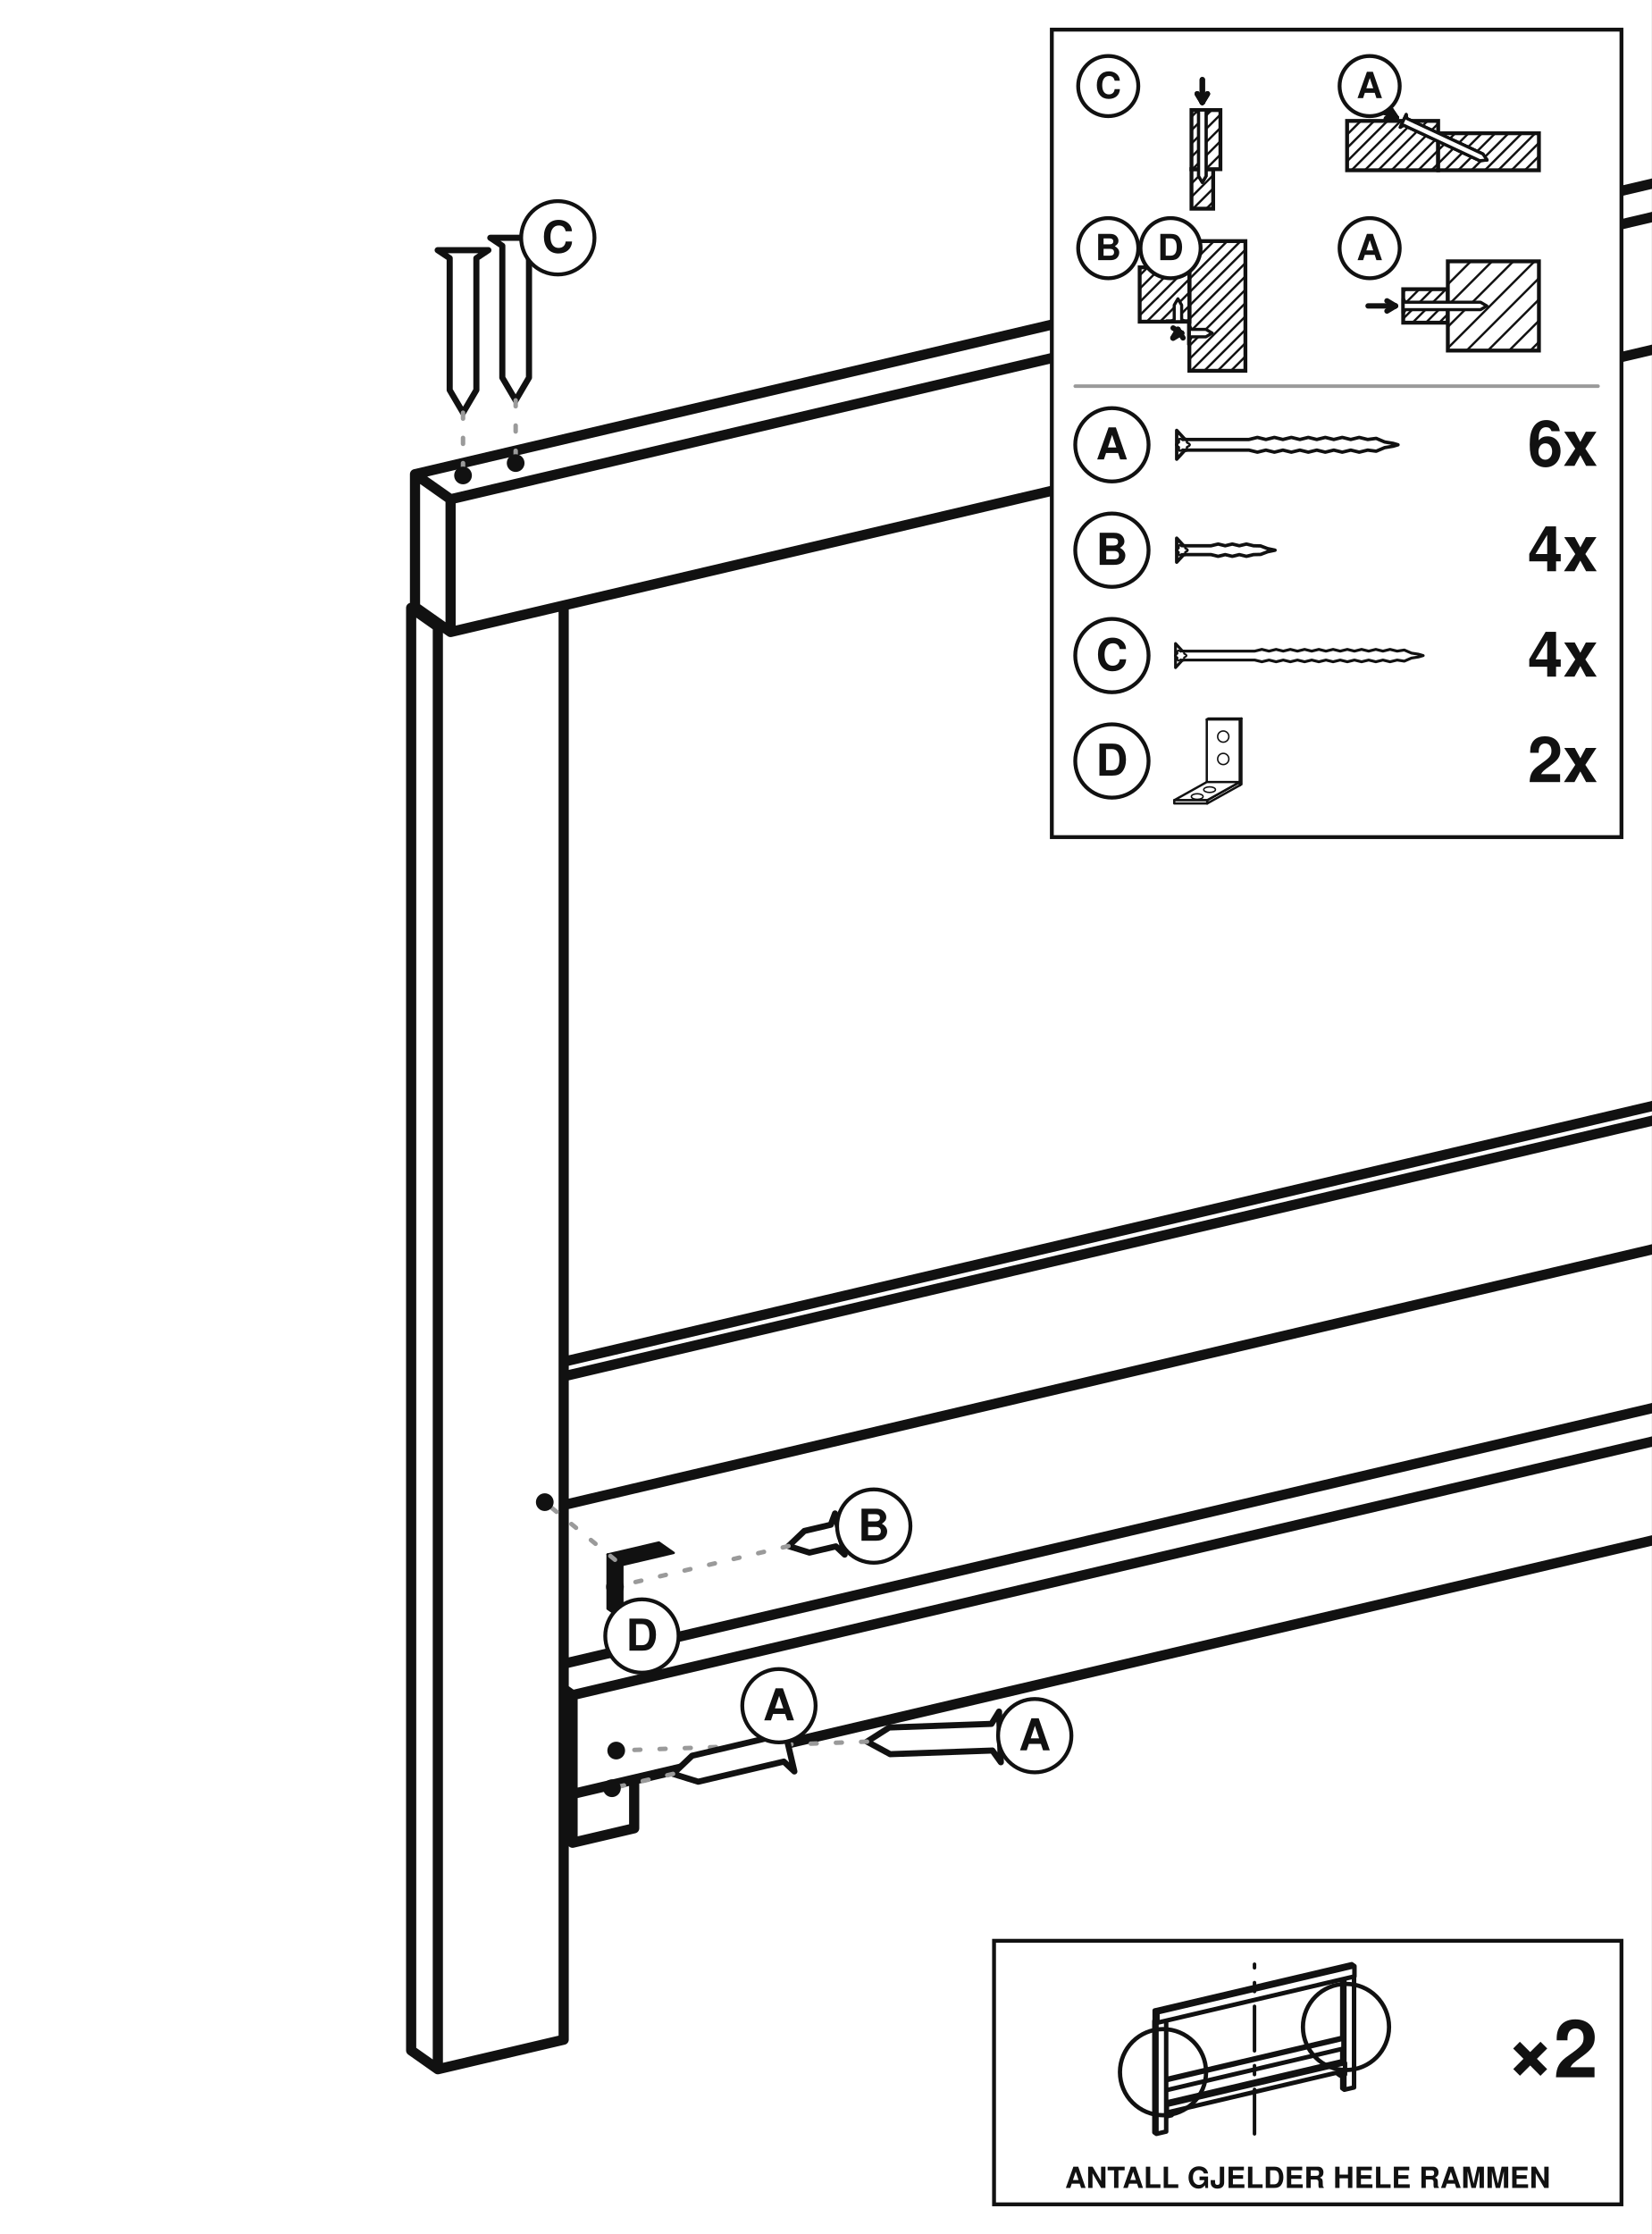
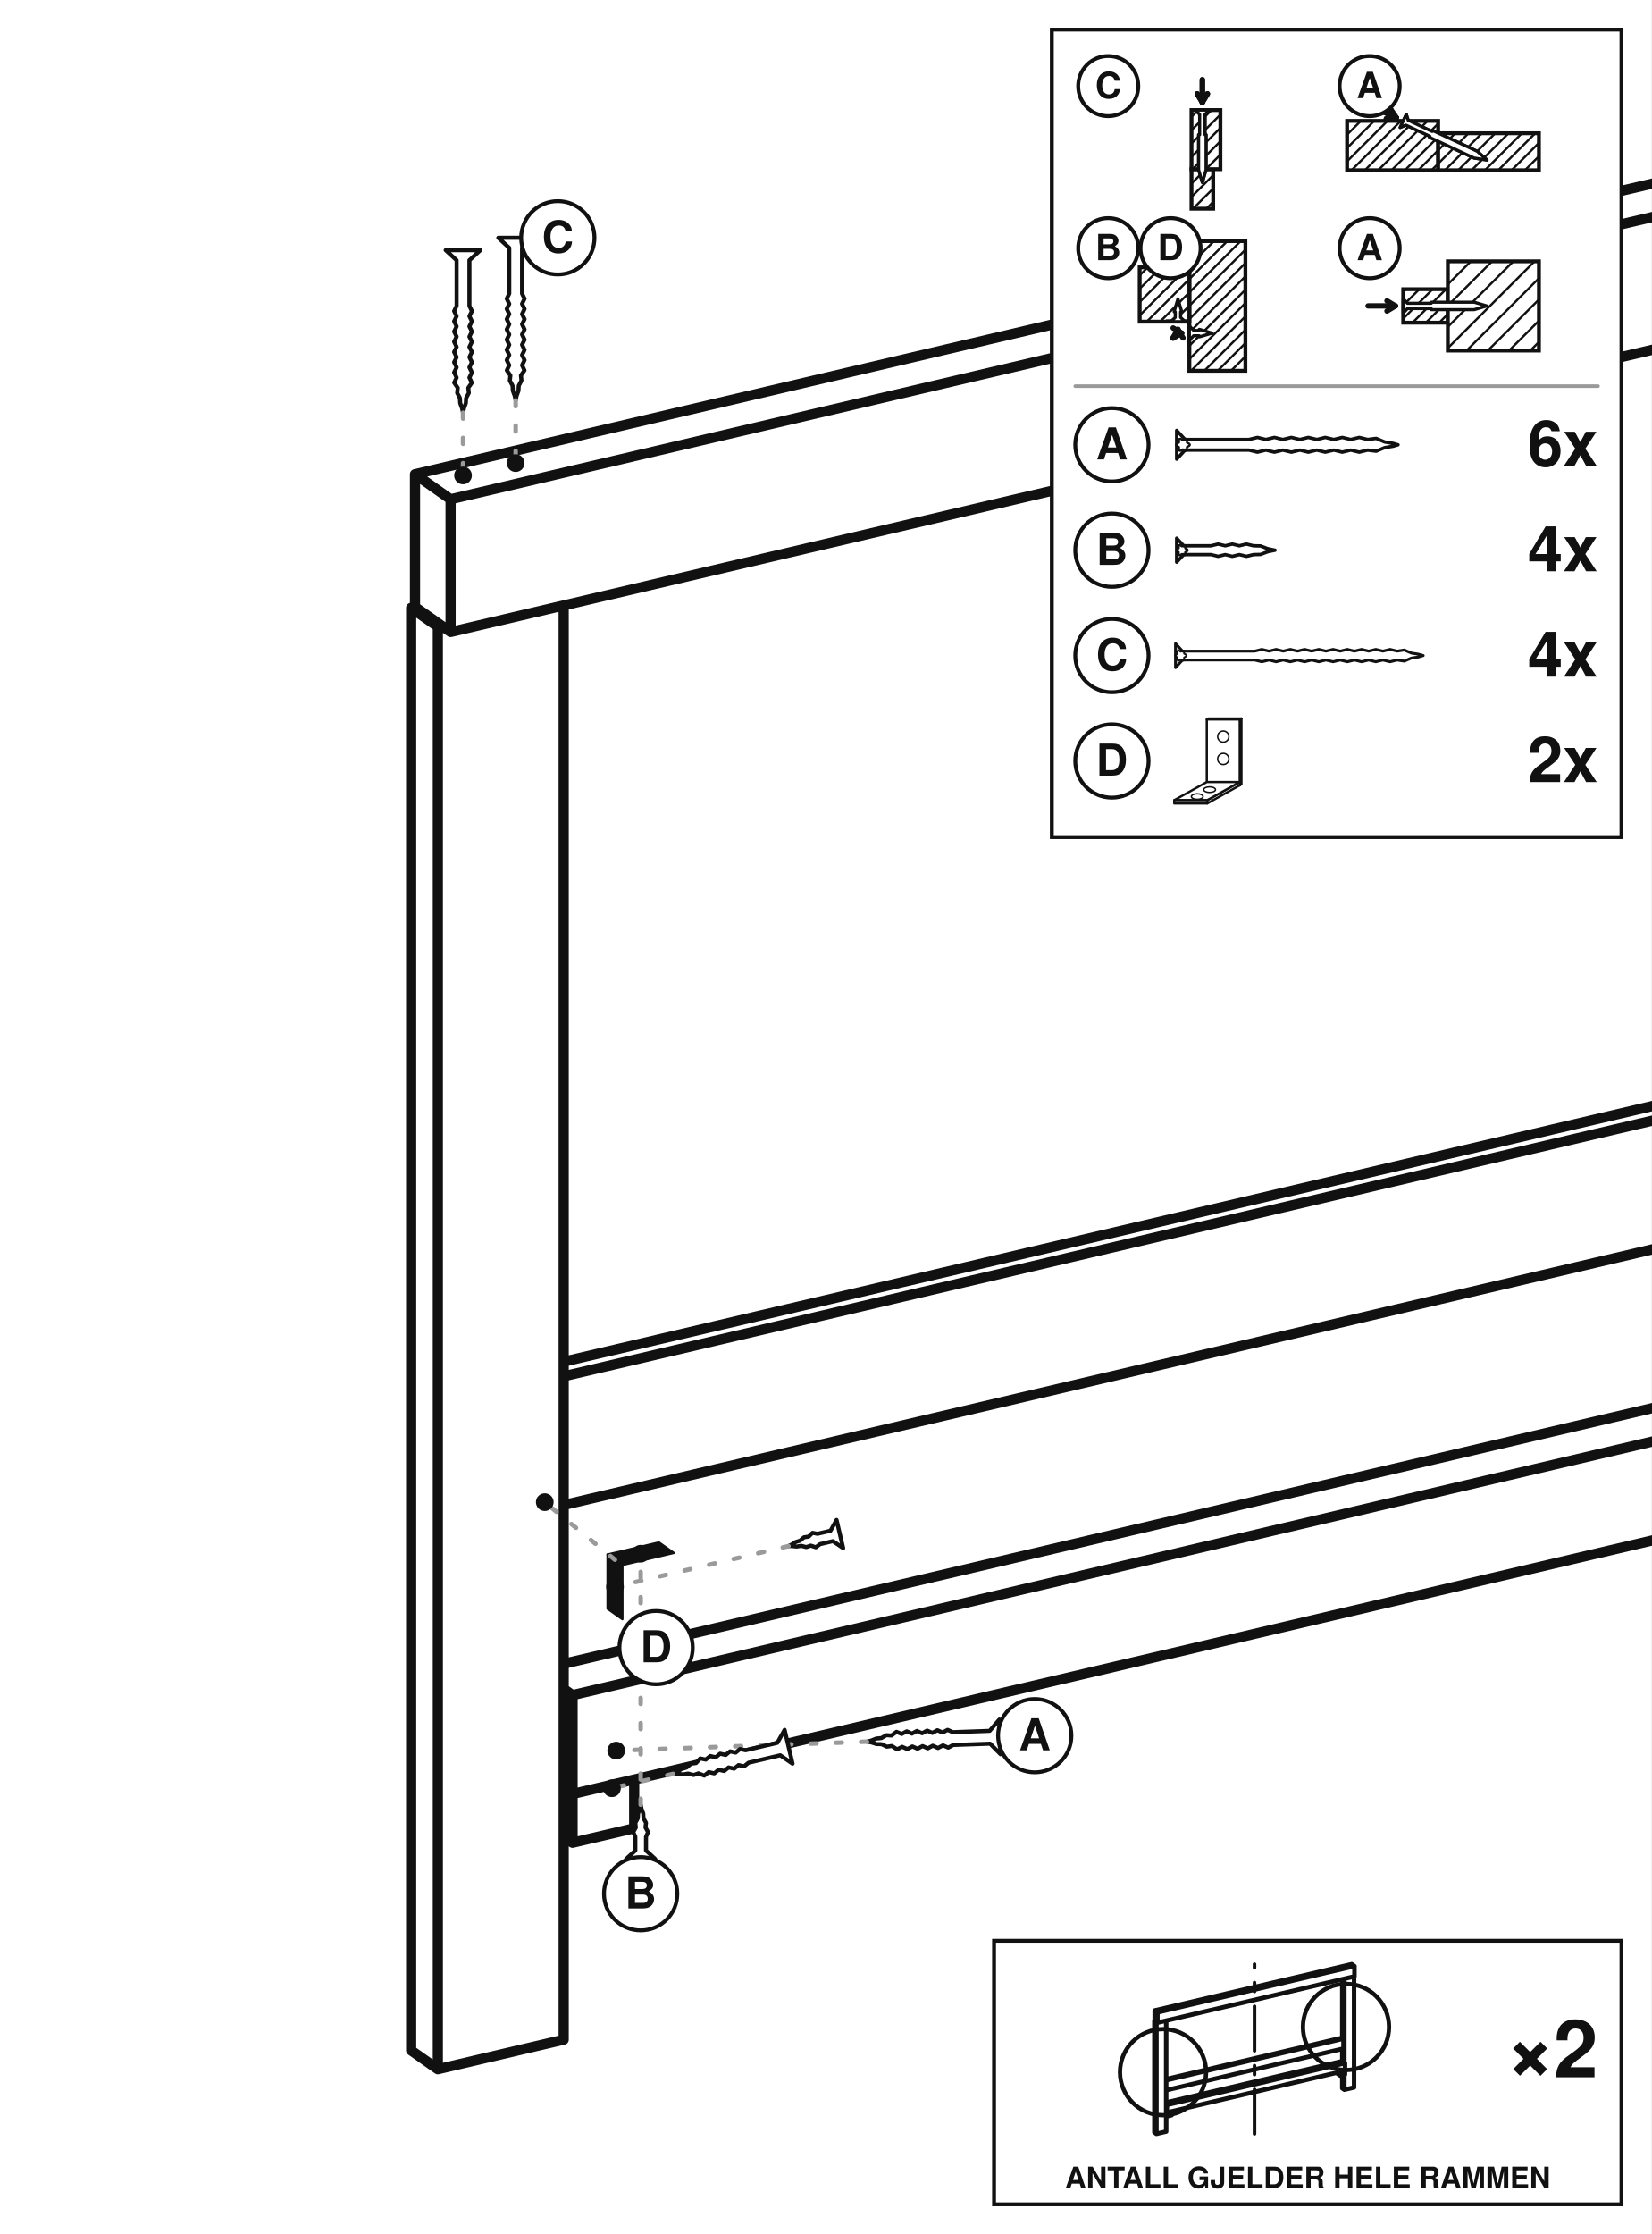
<svg xmlns="http://www.w3.org/2000/svg" viewBox="-1348.04 -551.25 1113.74 1506.68">
  <rect x="-1348.04" y="-551.25" width="1113.74" height="1506.68" fill="#ffffff" />
  <path d="M567.82,210.25 L591.82,227.15 M591.82,293.84 L591.82,227.15 M-967.82,587.77 L-961.82,592 M-961.82,658.69 L-961.82,592 M-967.82,654.46 L-961.82,658.69 M567.82,210.25 L-967.82,570.86 M591.82,293.84 L-961.82,658.69 M591.82,227.15 L-961.82,592 M591.82,326.73 L591.82,293.84 M526.26,319.58 L526.26,309.24 M550.26,336.49 L550.26,303.6 M526.26,319.58 L550.26,336.49 M591.82,326.73 L550.26,336.49 M591.82,293.84 L550.26,303.6 M-920.26,681.81 L-920.26,648.92 M-967.82,654.46 L-961.82,658.69 M-961.82,691.57 L-961.82,658.69 M-967.82,687.35 L-961.82,691.57 M-920.26,681.81 L-961.82,691.57 M-920.26,648.92 L-961.82,658.69 M670.7,439.6 L670.7,-527.69 M567.82,446.85 L567.82,332.37 M567.82,210.25 L567.82,103.17 M567.82,6.53 L567.82,-503.53 M585.82,459.53 L585.82,328.14 M585.82,222.93 L585.82,-507.76 M567.82,446.85 L585.82,459.53 M670.7,439.6 L585.82,459.53 M-967.82,824.38 L-967.82,-142.91 M-1070.7,831.63 L-1070.7,-141.3 M-1070.7,-141.3 L-1052.7,-128.62 M-1052.7,844.31 L-1052.7,-128.62 M-1070.7,831.63 L-1052.7,844.31 M-1068.1,-141.91 L-1070.7,-141.3 M-967.82,824.38 L-1052.7,844.31 M-1050.1,-129.23 L-1052.7,-128.62 M567.82,6.53 L578.32,13.92 M578.32,100.71 L578.32,13.92 M567.82,6.53 L-967.82,367.14 M578.32,100.71 L-967.82,463.79 M578.32,13.92 L-967.82,377 M650.1,-634.92 L674.1,-618.01 M674.1,-528.48 L674.1,-618.01 M-1068.1,-141.91 L-1068.1,-231.44 M-1068.1,-231.44 L-1044.1,-214.53 M-1044.1,-125 L-1044.1,-214.53 M-1068.1,-141.91 L-1044.1,-125 M650.1,-634.92 L-1068.1,-231.44 M674.1,-528.48 L-1044.1,-125 M674.1,-618.01 L-1044.1,-214.53" fill="none" stroke="#111111" stroke-width="3.09" stroke-linecap="round" stroke-linejoin="round" stroke-dasharray="26 20" />
  <path d="M567.82,210.25 L591.82,227.15 M591.82,293.84 L591.82,227.15 M-967.82,587.77 L-961.82,592 M-961.82,658.69 L-961.82,592 M-967.82,654.46 L-961.82,658.69 M567.82,210.25 L-967.82,570.86 M591.82,293.84 L-961.82,658.69 M591.82,227.15 L-961.82,592 M591.82,326.73 L591.82,293.84 M526.26,319.58 L526.26,309.24 M550.26,336.49 L550.26,303.6 M526.26,319.58 L550.26,336.49 M591.82,326.73 L550.26,336.49 M591.82,293.84 L550.26,303.6 M-920.26,681.81 L-920.26,648.92 M-967.82,654.46 L-961.82,658.69 M-961.82,691.57 L-961.82,658.69 M-967.82,687.35 L-961.82,691.57 M-920.26,681.81 L-961.82,691.57 M-920.26,648.92 L-961.82,658.69 M670.7,439.6 L670.7,-527.69 M567.82,446.85 L567.82,332.37 M567.82,210.25 L567.82,103.17 M567.82,6.53 L567.82,-503.53 M585.82,459.53 L585.82,328.14 M585.82,222.93 L585.82,-507.76 M567.82,446.85 L585.82,459.53 M670.7,439.6 L585.82,459.53 M-967.82,824.38 L-967.82,-142.91 M-1070.7,831.63 L-1070.7,-141.3 M-1070.7,-141.3 L-1052.7,-128.62 M-1052.7,844.31 L-1052.7,-128.62 M-1070.7,831.63 L-1052.7,844.31 M-1068.1,-141.91 L-1070.7,-141.3 M-967.82,824.38 L-1052.7,844.31 M-1050.1,-129.23 L-1052.7,-128.62 M567.82,6.53 L578.32,13.92 M578.32,100.71 L578.32,13.92 M567.82,6.53 L-967.82,367.14 M578.32,100.71 L-967.82,463.79 M578.32,13.92 L-967.82,377 M650.1,-634.92 L674.1,-618.01 M674.1,-528.48 L674.1,-618.01 M-1068.1,-141.91 L-1068.1,-231.44 M-1068.1,-231.44 L-1044.1,-214.53 M-1044.1,-125 L-1044.1,-214.53 M-1068.1,-141.91 L-1044.1,-125 M650.1,-634.92 L-1068.1,-231.44 M674.1,-528.48 L-1044.1,-125 M674.1,-618.01 L-1044.1,-214.53" fill="none" stroke="#111111" stroke-width="6.87" stroke-linecap="round" stroke-linejoin="round" />
  <rect x="-638.54" y="-531.25" width="384.24" height="544.58" rx="0" fill="#ffffff" stroke="#111111" stroke-width="2.61" />
  <rect x="-544.34" y="-437.15" width="14.64" height="26.65" rx="0" fill="#ffffff" stroke="#111111" stroke-width="2.61" />
  <path d="M-544.34,-436.46 L-543.65,-437.15 M-544.34,-427.47 L-534.65,-437.15 M-544.34,-418.47 L-529.7,-433.11 M-543.3,-410.51 L-529.7,-424.11 M-534.3,-410.51 L-529.7,-415.11" fill="none" stroke="#111111" stroke-width="1.51" />
  <rect x="-544.34" y="-477.01" width="19.52" height="39.86" rx="0" fill="#ffffff" stroke="#111111" stroke-width="2.61" />
  <path d="M-544.34,-472.46 L-539.79,-477.01 M-544.34,-463.46 L-530.79,-477.01 M-544.34,-454.46 L-524.82,-473.98 M-544.34,-445.46 L-524.82,-464.98 M-543.65,-437.15 L-524.82,-455.98 M-534.65,-437.15 L-524.82,-446.99 M-525.65,-437.15 L-524.82,-437.99" fill="none" stroke="#111111" stroke-width="1.51" />
-   <path d="M-532.26,-477.01 L-534.51,-475.51 L-534.51,-432.47 L-537.02,-428.21 L-539.53,-432.47 L-539.53,-475.51 L-541.78,-477.01 Z" fill="#ffffff" stroke="#111111" stroke-width="2.09" stroke-linejoin="round" />
+   <path d="M-541.91,-477.01 L-538.83,-474.17 L-538.83,-460.38 L-539.53,-460.38 L-539.53,-436.73 L-537.02,-428.21 L-534.51,-436.73 L-534.51,-460.38 L-535.22,-460.38 L-535.22,-474.17 L-532.13,-477.01 Z" fill="#ffffff" stroke="#111111" stroke-width="2.09" stroke-linejoin="round" />
  <path d="M-537.02,-497.51 L-537.02,-482.25" fill="none" stroke="#111111" stroke-width="3.61" stroke-linecap="round" />
  <path d="M-537.02,-482.25 L-533.58,-487.97" fill="none" stroke="#111111" stroke-width="3.61" stroke-linecap="round" />
  <path d="M-537.02,-482.25 L-540.46,-487.97" fill="none" stroke="#111111" stroke-width="3.61" stroke-linecap="round" />
-   <path d="M-532.26,-477.01 L-534.51,-475.51 L-534.51,-432.47 L-537.02,-428.21 L-539.53,-432.47 L-539.53,-475.51 L-541.78,-477.01 Z" fill="#ffffff" stroke="#111111" stroke-width="2.09" stroke-linejoin="round" />
+   <path d="M-541.91,-477.01 L-538.83,-474.17 L-538.83,-460.38 L-539.53,-460.38 L-539.53,-436.73 L-537.02,-428.21 L-534.51,-436.73 L-534.51,-460.38 L-535.22,-460.38 L-535.22,-474.17 L-532.13,-477.01 Z" fill="#ffffff" stroke="#111111" stroke-width="2.09" stroke-linejoin="round" />
  <path d="M-537.02,-497.51 L-537.02,-482.25" fill="none" stroke="#111111" stroke-width="3.61" stroke-linecap="round" />
  <path d="M-537.02,-482.25 L-533.58,-487.97" fill="none" stroke="#111111" stroke-width="3.61" stroke-linecap="round" />
  <path d="M-537.02,-482.25 L-540.46,-487.97" fill="none" stroke="#111111" stroke-width="3.61" stroke-linecap="round" />
  <circle cx="-600.49" cy="-493.2" r="20.28" fill="#ffffff" stroke="#111111" stroke-width="2.61" />
  <text x="-600.49" y="-485.09" font-family="Helvetica, Arial, sans-serif" font-size="24.33" font-weight="bold" text-anchor="middle" fill="#111111">C</text>
  <rect x="-439.37" y="-469.71" width="61.43" height="33.28" rx="0" fill="#ffffff" stroke="#111111" stroke-width="2.61" />
  <path d="M-439.37,-469.45 L-439.11,-469.71 M-439.37,-460.45 L-430.12,-469.71 M-439.37,-451.46 L-421.12,-469.71 M-439.37,-442.46 L-412.12,-469.71 M-436.4,-436.42 L-403.12,-469.71 M-427.41,-436.42 L-394.12,-469.71 M-418.41,-436.42 L-385.12,-469.71 M-409.41,-436.42 L-377.93,-467.9 M-400.41,-436.42 L-377.93,-458.9 M-391.41,-436.42 L-377.93,-449.9 M-382.42,-436.42 L-377.93,-440.9" fill="none" stroke="#111111" stroke-width="1.51" />
  <rect x="-377.93" y="-461.38" width="67.95" height="24.96" rx="0" fill="#ffffff" stroke="#111111" stroke-width="2.61" />
  <path d="M-377.93,-458.9 L-375.45,-461.38 M-377.93,-449.9 L-366.45,-461.38 M-377.93,-440.9 L-357.45,-461.38 M-373.42,-436.42 L-348.45,-461.38 M-364.42,-436.42 L-339.46,-461.38 M-355.42,-436.42 L-330.46,-461.38 M-346.42,-436.42 L-321.46,-461.38 M-337.42,-436.42 L-312.46,-461.38 M-328.43,-436.42 L-309.98,-454.87 M-319.43,-436.42 L-309.98,-445.87 M-310.43,-436.42 L-309.98,-436.87" fill="none" stroke="#111111" stroke-width="1.51" />
-   <path d="M-399.5,-474.02 L-399.09,-471.34 L-347.75,-447.4 L-344.95,-443.33 L-349.87,-442.86 L-401.21,-466.8 L-403.52,-465.39 Z" fill="#ffffff" stroke="#111111" stroke-width="2.09" stroke-linejoin="round" />
+   <path d="M-403.58,-465.27 L-399.7,-466.87 L-383.5,-459.32 L-383.8,-458.68 L-353.73,-444.66 L-344.95,-443.33 L-351.62,-449.21 L-381.68,-463.23 L-381.98,-462.59 L-398.17,-470.14 L-399.44,-474.14 Z" fill="#ffffff" stroke="#111111" stroke-width="2.09" stroke-linejoin="round" />
  <path d="M-425.26,-480.78 L-406.26,-471.92" fill="none" stroke="#111111" stroke-width="3.61" stroke-linecap="round" />
  <path d="M-406.26,-471.92 L-409.98,-477.45" fill="none" stroke="#111111" stroke-width="3.61" stroke-linecap="round" />
  <path d="M-406.26,-471.92 L-412.89,-471.22" fill="none" stroke="#111111" stroke-width="3.61" stroke-linecap="round" />
-   <path d="M-399.5,-474.02 L-399.09,-471.34 L-347.75,-447.4 L-344.95,-443.33 L-349.87,-442.86 L-401.21,-466.8 L-403.52,-465.39 Z" fill="#ffffff" stroke="#111111" stroke-width="2.09" stroke-linejoin="round" />
+   <path d="M-403.58,-465.27 L-399.7,-466.87 L-383.5,-459.32 L-383.8,-458.68 L-353.73,-444.66 L-344.95,-443.33 L-351.62,-449.21 L-381.68,-463.23 L-381.98,-462.59 L-398.17,-470.14 L-399.44,-474.14 Z" fill="#ffffff" stroke="#111111" stroke-width="2.09" stroke-linejoin="round" />
  <path d="M-425.26,-480.78 L-406.26,-471.92" fill="none" stroke="#111111" stroke-width="3.61" stroke-linecap="round" />
  <path d="M-406.26,-471.92 L-409.98,-477.45" fill="none" stroke="#111111" stroke-width="3.61" stroke-linecap="round" />
  <path d="M-406.26,-471.92 L-412.89,-471.22" fill="none" stroke="#111111" stroke-width="3.61" stroke-linecap="round" />
  <circle cx="-424.16" cy="-493.2" r="20.28" fill="#ffffff" stroke="#111111" stroke-width="2.61" />
  <text x="-424.16" y="-485.09" font-family="Helvetica, Arial, sans-serif" font-size="24.33" font-weight="bold" text-anchor="middle" fill="#111111">A</text>
  <rect x="-545.76" y="-388.64" width="37.79" height="87.46" rx="0" fill="#ffffff" stroke="#111111" stroke-width="2.61" />
  <path d="M-545.76,-381.05 L-538.17,-388.64 M-545.76,-372.05 L-529.17,-388.64 M-545.76,-363.06 L-520.18,-388.64 M-545.76,-354.06 L-511.18,-388.64 M-545.76,-345.06 L-507.97,-382.85 M-545.76,-336.06 L-507.97,-373.85 M-545.76,-327.06 L-507.97,-364.85 M-545.76,-318.06 L-507.97,-355.85 M-545.76,-309.07 L-507.97,-346.86 M-544.64,-301.19 L-507.97,-337.86 M-535.65,-301.19 L-507.97,-328.86 M-526.65,-301.19 L-507.97,-319.86 M-517.65,-301.19 L-507.97,-310.86 M-508.65,-301.19 L-507.97,-301.87" fill="none" stroke="#111111" stroke-width="1.51" />
  <rect x="-579.28" y="-370.94" width="33.52" height="36.63" rx="0" fill="#ffffff" stroke="#111111" stroke-width="2.61" />
  <path d="M-579.28,-365.53 L-573.87,-370.94 M-579.28,-356.53 L-564.87,-370.94 M-579.28,-347.54 L-555.87,-370.94 M-579.28,-338.54 L-546.87,-370.94 M-574.51,-334.31 L-545.76,-363.06 M-565.51,-334.31 L-545.76,-354.06 M-556.51,-334.31 L-545.76,-345.06 M-547.51,-334.31 L-545.76,-336.06" fill="none" stroke="#111111" stroke-width="1.51" />
  <path d="M-545.76,-334.31 L-545.76,-318.89 L-546.53,-318.89 L-546.53,-334.31 Z" fill="#111111" stroke="#111111" stroke-width="1.57" stroke-linejoin="round" />
  <path d="M-545.76,-334.31 L-561.19,-334.31 L-561.19,-335.08 L-545.76,-335.08 Z" fill="#111111" stroke="#111111" stroke-width="1.57" stroke-linejoin="round" />
-   <path d="M-545.76,-331.36 L-544.26,-329.11 L-534.6,-329.11 L-530.34,-326.6 L-534.6,-324.09 L-544.26,-324.09 L-545.76,-321.84 Z" fill="#ffffff" stroke="#111111" stroke-width="2.09" stroke-linejoin="round" />
+   <path d="M-545.76,-321.71 L-542.93,-324.79 L-539.15,-324.79 L-539.15,-324.09 L-538.86,-324.09 L-530.34,-326.6 L-538.86,-329.11 L-539.15,-329.11 L-539.15,-328.4 L-542.93,-328.4 L-545.76,-331.49 Z" fill="#ffffff" stroke="#111111" stroke-width="2.09" stroke-linejoin="round" />
  <path d="M-552.24,-326.6 L-551,-326.6" fill="none" stroke="#111111" stroke-width="3.61" stroke-linecap="round" />
  <path d="M-551,-326.6 L-556.72,-330.04" fill="none" stroke="#111111" stroke-width="3.61" stroke-linecap="round" />
  <path d="M-551,-326.6 L-556.72,-323.16" fill="none" stroke="#111111" stroke-width="3.61" stroke-linecap="round" />
-   <path d="M-558.24,-334.31 L-555.98,-335.82 L-555.98,-345.47 L-553.48,-349.74 L-550.97,-345.47 L-550.97,-335.82 L-548.71,-334.31 Z" fill="#ffffff" stroke="#111111" stroke-width="2.09" stroke-linejoin="round" />
+   <path d="M-548.59,-334.31 L-551.67,-337.15 L-551.67,-340.92 L-550.97,-340.92 L-550.97,-341.21 L-553.48,-349.74 L-555.98,-341.21 L-555.98,-340.92 L-555.28,-340.92 L-555.28,-337.15 L-558.36,-334.31 Z" fill="#ffffff" stroke="#111111" stroke-width="2.09" stroke-linejoin="round" />
  <path d="M-553.48,-327.83 L-553.48,-329.07" fill="none" stroke="#111111" stroke-width="3.61" stroke-linecap="round" />
  <path d="M-553.48,-329.07 L-556.91,-323.36" fill="none" stroke="#111111" stroke-width="3.61" stroke-linecap="round" />
  <path d="M-553.48,-329.07 L-550.04,-323.36" fill="none" stroke="#111111" stroke-width="3.61" stroke-linecap="round" />
  <circle cx="-600.49" cy="-383.88" r="20.28" fill="#ffffff" stroke="#111111" stroke-width="2.61" />
  <text x="-600.49" y="-375.77" font-family="Helvetica, Arial, sans-serif" font-size="24.33" font-weight="bold" text-anchor="middle" fill="#111111">B</text>
  <circle cx="-558.45" cy="-383.88" r="20.28" fill="#ffffff" stroke="#111111" stroke-width="2.61" />
  <text x="-558.45" y="-375.77" font-family="Helvetica, Arial, sans-serif" font-size="24.33" font-weight="bold" text-anchor="middle" fill="#111111">D</text>
  <rect x="-401.52" y="-356.2" width="30.1" height="22.57" rx="0" fill="#ffffff" stroke="#111111" stroke-width="2.61" />
  <path d="M-401.52,-354.33 L-399.65,-356.2 M-401.52,-345.33 L-390.65,-356.2 M-401.52,-336.33 L-381.65,-356.2 M-395.22,-333.63 L-372.65,-356.2 M-386.23,-333.63 L-371.42,-348.43 M-377.23,-333.63 L-371.42,-339.43" fill="none" stroke="#111111" stroke-width="1.51" />
  <rect x="-371.42" y="-375.01" width="61.45" height="60.19" rx="0" fill="#ffffff" stroke="#111111" stroke-width="2.61" />
  <path d="M-371.42,-373.81 L-370.22,-375.01 M-371.42,-359.48 L-355.89,-375.01 M-371.42,-345.14 L-341.56,-375.01 M-371.42,-330.81 L-327.23,-375.01 M-371.42,-316.48 L-312.89,-375.01 M-358.75,-314.82 L-309.98,-363.6 M-344.42,-314.82 L-309.98,-349.26 M-330.09,-314.82 L-309.98,-334.93 M-315.76,-314.82 L-309.98,-320.6" fill="none" stroke="#111111" stroke-width="1.51" />
-   <path d="M-401.52,-349.68 L-400.02,-347.42 L-349.35,-347.42 L-345.09,-344.92 L-349.35,-342.41 L-400.02,-342.41 L-401.52,-340.15 Z" fill="#ffffff" stroke="#111111" stroke-width="2.09" stroke-linejoin="round" />
+   <path d="M-401.52,-340.03 L-398.68,-343.11 L-382.61,-343.11 L-382.61,-342.41 L-353.61,-342.41 L-345.09,-344.92 L-353.61,-347.42 L-382.61,-347.42 L-382.61,-346.72 L-398.68,-346.72 L-401.52,-349.8 Z" fill="#ffffff" stroke="#111111" stroke-width="2.09" stroke-linejoin="round" />
  <path d="M-425.22,-344.92 L-406.76,-344.92" fill="none" stroke="#111111" stroke-width="3.61" stroke-linecap="round" />
  <path d="M-406.76,-344.92 L-412.47,-348.35" fill="none" stroke="#111111" stroke-width="3.61" stroke-linecap="round" />
  <path d="M-406.76,-344.92 L-412.47,-341.48" fill="none" stroke="#111111" stroke-width="3.61" stroke-linecap="round" />
  <circle cx="-424.16" cy="-383.88" r="20.28" fill="#ffffff" stroke="#111111" stroke-width="2.61" />
  <text x="-424.16" y="-375.77" font-family="Helvetica, Arial, sans-serif" font-size="24.33" font-weight="bold" text-anchor="middle" fill="#111111">A</text>
  <path d="M-622.74,-290.81 L-270.1,-290.81" fill="none" stroke="#9a9a9a" stroke-width="2.4" stroke-linecap="round" />
  <circle cx="-598.01" cy="-251.27" r="24.73" fill="#ffffff" stroke="#111111" stroke-width="2.61" />
  <text x="-598.01" y="-241.38" font-family="Helvetica, Arial, sans-serif" font-size="29.67" font-weight="bold" text-anchor="middle" fill="#111111">A</text>
  <svg x="-559.29" y="-276.15" width="159.23" height="49.76" viewBox="0 0 384 120" preserveAspectRatio="xMidYMid meet">
    <g fill="none" stroke="#111" stroke-width="5.5" stroke-linecap="round" stroke-linejoin="round">
      <g transform="scale(4) translate(3 15)" stroke-width="1.38">
        <path d="M 0 -5.85 L 3.39 -2.16 L 29.38 -2.16 L 29.38 -2.16 L 32.83 -3 L 36.28 -2.16 L 39.73 -3 L 43.18 -2.16 L 46.63 -3 L 50.08 -2.16 L 53.53 -3 L 56.98 -2.16 L 60.43 -3 L 63.88 -2.16 L 67.33 -3 L 70.78 -2.16 L 74.23 -3 L 77.68 -2.16 L 81.13 -2.61 L 84.58 -1.15 L 88.03 -0.58 L 90 0 L 90 0 L 90 0 L 88.03 0.58 L 84.58 1.15 L 81.13 2.61 L 77.68 2.16 L 74.23 3 L 70.78 2.16 L 67.33 3 L 63.88 2.16 L 60.43 3 L 56.98 2.16 L 53.53 3 L 50.08 2.16 L 46.63 3 L 43.18 2.16 L 39.73 3 L 36.28 2.16 L 32.83 3 L 29.38 2.16 L 29.38 2.16 L 3.39 2.16 L 0 5.85 Z" />
        <path d="M 5.35 0 L 5.07 0.45 L 4.52 0.72 L 4.16 0.94 L 4.15 1.35 L 4.19 1.97 L 3.94 2.43 L 3.42 2.42 L 2.91 2.07 L 2.54 1.87 L 2.17 2.07 L 1.66 2.42 L 1.14 2.43 L 0.89 1.97 L 0.93 1.35 L 0.92 0.94 L 0.56 0.72 L 0.01 0.45 L -0.27 0 L 0.01 -0.45 L 0.56 -0.72 L 0.92 -0.94 L 0.93 -1.35 L 0.89 -1.97 L 1.14 -2.43 L 1.66 -2.42 L 2.17 -2.07 L 2.54 -1.87 L 2.91 -2.07 L 3.42 -2.42 L 3.94 -2.43 L 4.19 -1.97 L 4.15 -1.35 L 4.16 -0.94 L 4.52 -0.72 L 5.07 -0.45 Z" stroke-width="0.88" />
      </g>
    </g>
  </svg>
  <text x="-270.1" y="-237.06" font-family="Helvetica, Arial, sans-serif" font-size="42.65" font-weight="bold" text-anchor="end" fill="#111111">6x</text>
  <circle cx="-598.01" cy="-180.19" r="24.73" fill="#ffffff" stroke="#111111" stroke-width="2.61" />
  <text x="-598.01" y="-170.3" font-family="Helvetica, Arial, sans-serif" font-size="29.67" font-weight="bold" text-anchor="middle" fill="#111111">B</text>
  <svg x="-559.29" y="-205.07" width="76.3" height="49.76" viewBox="0 0 184 120" preserveAspectRatio="xMidYMid meet">
    <g fill="none" stroke="#111" stroke-width="5.5" stroke-linecap="round" stroke-linejoin="round">
      <g transform="scale(4) translate(3 15)" stroke-width="1.38">
        <path d="M 0 -4.88 L 2.83 -1.8 L 13.98 -1.8 L 13.98 -1.8 L 16.86 -2.5 L 19.73 -1.8 L 22.61 -2.5 L 25.48 -1.8 L 28.36 -2.5 L 31.23 -1.8 L 34.11 -1.73 L 36.98 -0.64 L 39.86 -0.04 L 40 0 L 40 0 L 40 0 L 39.86 0.04 L 36.98 0.64 L 34.11 1.73 L 31.23 1.8 L 28.36 2.5 L 25.48 1.8 L 22.61 2.5 L 19.73 1.8 L 16.86 2.5 L 13.98 1.8 L 13.98 1.8 L 2.83 1.8 L 0 4.88 Z" />
        <path d="M 4.49 0 L 4.26 0.37 L 3.8 0.6 L 3.5 0.78 L 3.49 1.13 L 3.53 1.64 L 3.32 2.03 L 2.88 2.02 L 2.45 1.73 L 2.15 1.56 L 1.85 1.73 L 1.42 2.02 L 0.98 2.03 L 0.77 1.64 L 0.81 1.13 L 0.8 0.78 L 0.5 0.6 L 0.04 0.37 L -0.19 0 L 0.04 -0.37 L 0.5 -0.6 L 0.8 -0.78 L 0.81 -1.13 L 0.77 -1.64 L 0.98 -2.03 L 1.42 -2.02 L 1.85 -1.73 L 2.15 -1.56 L 2.45 -1.73 L 2.88 -2.02 L 3.32 -2.03 L 3.53 -1.64 L 3.49 -1.13 L 3.5 -0.78 L 3.8 -0.6 L 4.26 -0.37 Z" stroke-width="0.88" />
      </g>
    </g>
  </svg>
  <text x="-270.1" y="-165.97" font-family="Helvetica, Arial, sans-serif" font-size="42.65" font-weight="bold" text-anchor="end" fill="#111111">4x</text>
  <circle cx="-598.01" cy="-109.1" r="24.73" fill="#ffffff" stroke="#111111" stroke-width="2.61" />
  <text x="-598.01" y="-99.21" font-family="Helvetica, Arial, sans-serif" font-size="29.67" font-weight="bold" text-anchor="middle" fill="#111111">C</text>
  <svg x="-559.29" y="-129.99" width="175.45" height="41.77" viewBox="0 0 504 120" preserveAspectRatio="xMidYMid meet">
    <g fill="none" stroke="#111" stroke-width="5.5" stroke-linecap="round" stroke-linejoin="round">
      <g transform="scale(4) translate(3 15)" stroke-width="1.38">
        <path d="M 0 -5.85 L 3.39 -2.16 L 38.38 -2.16 L 38.38 -2.16 L 41.83 -3 L 45.28 -2.16 L 48.73 -3 L 52.18 -2.16 L 55.63 -3 L 59.08 -2.16 L 62.53 -3 L 65.98 -2.16 L 69.43 -3 L 72.88 -2.16 L 76.33 -3 L 79.78 -2.16 L 83.23 -3 L 86.68 -2.16 L 90.13 -3 L 93.58 -2.16 L 97.03 -3 L 100.48 -2.16 L 103.93 -3 L 107.38 -2.16 L 110.83 -2.7 L 114.28 -1.21 L 117.73 -0.67 L 120 0 L 120 0 L 120 0 L 117.73 0.67 L 114.28 1.21 L 110.83 2.7 L 107.38 2.16 L 103.93 3 L 100.48 2.16 L 97.03 3 L 93.58 2.16 L 90.13 3 L 86.68 2.16 L 83.23 3 L 79.78 2.16 L 76.33 3 L 72.88 2.16 L 69.43 3 L 65.98 2.16 L 62.53 3 L 59.08 2.16 L 55.63 3 L 52.18 2.16 L 48.73 3 L 45.28 2.16 L 41.83 3 L 38.38 2.16 L 38.38 2.16 L 3.39 2.16 L 0 5.85 Z" />
        <path d="M 5.35 0 L 5.07 0.45 L 4.52 0.72 L 4.16 0.94 L 4.15 1.35 L 4.19 1.97 L 3.94 2.43 L 3.42 2.42 L 2.91 2.07 L 2.54 1.87 L 2.17 2.07 L 1.66 2.42 L 1.14 2.43 L 0.89 1.97 L 0.93 1.35 L 0.92 0.94 L 0.56 0.72 L 0.01 0.45 L -0.27 0 L 0.01 -0.45 L 0.56 -0.72 L 0.92 -0.94 L 0.93 -1.35 L 0.89 -1.97 L 1.14 -2.43 L 1.66 -2.42 L 2.17 -2.07 L 2.54 -1.87 L 2.91 -2.07 L 3.42 -2.42 L 3.94 -2.43 L 4.19 -1.97 L 4.15 -1.35 L 4.16 -0.94 L 4.52 -0.72 L 5.07 -0.45 Z" stroke-width="0.88" />
      </g>
    </g>
  </svg>
  <text x="-270.1" y="-94.89" font-family="Helvetica, Arial, sans-serif" font-size="42.65" font-weight="bold" text-anchor="end" fill="#111111">4x</text>
  <circle cx="-598.01" cy="-38.02" r="24.73" fill="#ffffff" stroke="#111111" stroke-width="2.61" />
  <text x="-598.01" y="-28.13" font-family="Helvetica, Arial, sans-serif" font-size="29.67" font-weight="bold" text-anchor="middle" fill="#111111">D</text>
  <svg x="-559.29" y="-70.01" width="51.98" height="63.98" viewBox="0 0 187.2 230.4" preserveAspectRatio="xMidYMid meet">
    <g fill="none" stroke="#111" stroke-width="5.5" stroke-linecap="round" stroke-linejoin="round">
      <g transform="scale(4) translate(23.8 43)" stroke-width="1.38">
        <path d="M 20 0 L 20 -40 L 18.96 -39.42 L 18.96 0.58 Z" fill="#fff" />
        <path d="M 0 -40 L 20 -40 L 18.96 -39.42 L -1.04 -39.42 Z" fill="#fff" />
        <path d="M -1.04 0.58 L 18.96 0.58 L 18.96 -39.42 L -1.04 -39.42 Z" fill="#fff" />
        <path d="M 18.96 0.58 L -0.8 11.6 L -0.8 9.6 L 18.96 -1.42 Z" fill="#fff" />
        <path d="M -1.04 -1.42 L 18.96 -1.42 L -0.8 9.6 L -20.8 9.6 Z" fill="#fff" />
        <path d="M -20.8 11.6 L -0.8 11.6 L -0.8 9.6 L -20.8 9.6 Z" fill="#fff" />
        <circle cx="8.96" cy="-15.42" r="3.4" stroke-width="0.88" />
        <circle cx="8.96" cy="-29.02" r="3.4" stroke-width="0.88" />
        <ellipse cx="0.66" cy="3.21" rx="3.57" ry="1.7" stroke-width="0.88" />
        <ellipse cx="-6.85" cy="7.4" rx="3.57" ry="1.7" stroke-width="0.88" />
      </g>
    </g>
  </svg>
  <text x="-270.1" y="-23.8" font-family="Helvetica, Arial, sans-serif" font-size="42.65" font-weight="bold" text-anchor="end" fill="#111111">2x</text>
-   <path d="M-983.11,-390.87 L-991.21,-385.47 L-991.21,-296.55 L-1000.21,-281.25 L-1009.21,-296.55 L-1009.21,-385.47 L-1017.31,-390.87 Z" fill="#ffffff" stroke="#111111" stroke-width="4.12" stroke-linejoin="round" />
+   <path d="M-1011.91,-390.87 L-1004.53,-384.08 L-1004.53,-353.23 L-1004.53,-353.23 L-1006.21,-349.78 L-1004.53,-346.33 L-1006.21,-342.88 L-1004.53,-339.43 L-1006.21,-335.98 L-1004.53,-332.53 L-1006.21,-329.08 L-1004.53,-325.63 L-1006.21,-322.18 L-1004.53,-318.73 L-1006.21,-315.28 L-1004.53,-311.83 L-1006.21,-308.38 L-1004.53,-304.93 L-1006.16,-301.48 L-1003.76,-298.03 L-1004.13,-294.58 L-1002.3,-291.13 L-1002.1,-287.68 L-1000.84,-284.23 L-1000.21,-281.25 L-1000.21,-281.25 L-1000.21,-281.25 L-999.58,-284.23 L-998.31,-287.68 L-998.11,-291.13 L-996.29,-294.58 L-996.65,-298.03 L-994.26,-301.48 L-995.89,-304.93 L-994.21,-308.38 L-995.89,-311.83 L-994.21,-315.28 L-995.89,-318.73 L-994.21,-322.18 L-995.89,-325.63 L-994.21,-329.08 L-995.89,-332.53 L-994.21,-335.98 L-995.89,-339.43 L-994.21,-342.88 L-995.89,-346.33 L-994.21,-349.78 L-995.89,-353.23 L-995.89,-353.23 L-995.89,-384.08 L-988.51,-390.87 Z" fill="#ffffff" stroke="#111111" stroke-width="2.75" stroke-linejoin="round" />
  <path d="M-1000.21,-281.25 L-1000.21,-238.93" fill="none" stroke="#9a9a9a" stroke-width="3.02" stroke-linecap="round" stroke-dasharray="4 13" />
  <circle cx="-1000.21" cy="-238.93" r="5.98" fill="#111111" />
-   <path d="M-1018.61,-382.53 L-1026.71,-377.13 L-1026.71,-288.21 L-1035.71,-272.91 L-1044.71,-288.21 L-1044.71,-377.13 L-1052.81,-382.53 Z" fill="#ffffff" stroke="#111111" stroke-width="4.12" stroke-linejoin="round" />
+   <path d="M-1047.41,-382.53 L-1040.03,-375.75 L-1040.03,-344.89 L-1040.03,-344.89 L-1041.71,-341.44 L-1040.03,-337.99 L-1041.71,-334.54 L-1040.03,-331.09 L-1041.71,-327.64 L-1040.03,-324.19 L-1041.71,-320.74 L-1040.03,-317.29 L-1041.71,-313.84 L-1040.03,-310.39 L-1041.71,-306.94 L-1040.03,-303.49 L-1041.71,-300.04 L-1040.03,-296.59 L-1041.67,-293.14 L-1039.27,-289.69 L-1039.64,-286.24 L-1037.81,-282.79 L-1037.61,-279.34 L-1036.35,-275.89 L-1035.71,-272.91 L-1035.71,-272.91 L-1035.71,-272.91 L-1035.08,-275.89 L-1033.82,-279.34 L-1033.62,-282.79 L-1031.79,-286.24 L-1032.16,-289.69 L-1029.76,-293.14 L-1031.39,-296.59 L-1029.71,-300.04 L-1031.39,-303.49 L-1029.71,-306.94 L-1031.39,-310.39 L-1029.71,-313.84 L-1031.39,-317.29 L-1029.71,-320.74 L-1031.39,-324.19 L-1029.71,-327.64 L-1031.39,-331.09 L-1029.71,-334.54 L-1031.39,-337.99 L-1029.71,-341.44 L-1031.39,-344.89 L-1031.39,-344.89 L-1031.39,-375.75 L-1024.01,-382.53 Z" fill="#ffffff" stroke="#111111" stroke-width="2.75" stroke-linejoin="round" />
  <path d="M-1035.71,-272.91 L-1035.71,-230.59" fill="none" stroke="#9a9a9a" stroke-width="3.02" stroke-linecap="round" stroke-dasharray="4 13" />
  <circle cx="-1035.71" cy="-230.59" r="5.98" fill="#111111" />
+   <path d="M-906.14,702.46 L-912.29,696.8 L-912.29,687.54 L-912.29,687.54 L-910.89,684.4 L-912.64,681.27 L-912.29,678.14 L-913.96,675.01 L-914.14,671.87 L-915.29,668.74 L-915.89,665.92 L-915.89,665.92 L-915.89,665.92 L-916.49,668.74 L-917.64,671.87 L-917.81,675.01 L-919.48,678.14 L-919.14,681.27 L-920.89,684.4 L-919.49,687.54 L-919.49,687.54 L-919.49,696.8 L-925.64,702.46 Z" fill="#ffffff" stroke="#111111" stroke-width="2.75" stroke-linejoin="round" />
+   <path d="M-915.89,665.92 L-915.89,496.63" fill="none" stroke="#9a9a9a" stroke-width="3.02" stroke-linecap="round" stroke-dasharray="4 13" />
+   <circle cx="-915.89" cy="496.63" r="5.98" fill="#111111" />
  <path d="M-938.21,497.17 L-938.21,533.72 L-928.21,540.76 L-928.21,504.22 L-938.21,497.17 Z" fill="#111111" stroke="#111111" stroke-width="1.57" stroke-linejoin="round" />
  <path d="M-938.21,497.17 L-903.57,489.04 L-893.57,496.08 L-928.21,504.22 L-938.21,497.17 Z" fill="#111111" stroke="#111111" stroke-width="1.57" stroke-linejoin="round" />
  <path d="M-933.21,500.7 L-980.57,461.85" fill="none" stroke="#9a9a9a" stroke-width="3.02" stroke-linecap="round" stroke-dasharray="4 13" />
  <circle cx="-980.57" cy="461.85" r="5.98" fill="#111111" />
-   <path d="M-778.27,497.22 L-784.19,491.68 L-802.04,495.87 L-816.16,491.48 L-805.47,481.27 L-787.62,477.07 L-784.78,469.47 Z" fill="#ffffff" stroke="#111111" stroke-width="4.12" stroke-linejoin="round" />
+   <path d="M-783.75,473.85 L-787.85,481.14 L-796.59,483.19 L-796.59,483.19 L-799.96,482.54 L-802.58,485.1 L-805.7,485.53 L-808.38,487.82 L-811.37,488.76 L-814.17,490.55 L-816.16,491.48 L-816.16,491.48 L-816.16,491.48 L-813.96,491.43 L-810.66,491.79 L-807.56,491.29 L-804.14,492.15 L-801.16,491.15 L-797.68,492.28 L-794.95,490.2 L-794.95,490.2 L-786.21,488.14 L-779.29,492.84 Z" fill="#ffffff" stroke="#111111" stroke-width="2.75" stroke-linejoin="round" />
  <path d="M-816.16,491.48 L-933.21,518.97" fill="none" stroke="#9a9a9a" stroke-width="3.02" stroke-linecap="round" stroke-dasharray="4 13" />
  <circle cx="-933.21" cy="518.97" r="5.98" fill="#111111" />
-   <path d="M-672.93,637.27 L-678.62,629.36 L-747.59,631.82 L-763.2,623.37 L-748.23,613.83 L-679.26,611.38 L-674.15,603.09 Z" fill="#ffffff" stroke="#111111" stroke-width="4.12" stroke-linejoin="round" />
+   <path d="M-673.96,608.49 L-680.48,616.1 L-705.34,616.99 L-705.34,616.99 L-708.85,615.43 L-712.24,617.23 L-715.74,615.68 L-719.13,617.48 L-722.64,615.92 L-726.03,617.72 L-729.54,616.17 L-732.92,617.97 L-736.43,616.41 L-739.82,618.21 L-743.32,616.75 L-746.69,619.25 L-750.15,619.02 L-753.53,620.96 L-756.97,621.29 L-760.37,622.66 L-763.2,623.37 L-763.2,623.37 L-763.2,623.37 L-760.33,623.87 L-756.84,625 L-753.38,625.08 L-749.87,626.78 L-746.44,626.3 L-742.9,628.56 L-739.51,626.85 L-736,628.4 L-732.62,626.6 L-729.11,628.16 L-725.72,626.36 L-722.21,627.91 L-718.82,626.11 L-715.32,627.67 L-711.93,625.87 L-708.42,627.42 L-705.03,625.62 L-705.03,625.62 L-680.17,624.74 L-673.12,631.87 Z" fill="#ffffff" stroke="#111111" stroke-width="2.75" stroke-linejoin="round" />
  <path d="M-763.2,623.37 L-932.38,629.39" fill="none" stroke="#9a9a9a" stroke-width="3.02" stroke-linecap="round" stroke-dasharray="4 13" />
  <circle cx="-932.38" cy="629.39" r="5.98" fill="#111111" />
-   <path d="M-812.2,643.47 L-819.31,636.82 L-877.1,650.39 L-894.05,645.12 L-881.22,632.87 L-823.43,619.29 L-820.02,610.17 Z" fill="#ffffff" stroke="#111111" stroke-width="4.12" stroke-linejoin="round" />
+   <path d="M-818.79,615.43 L-823.71,624.17 L-845.11,629.19 L-845.11,629.19 L-848.85,628.35 L-851.83,630.77 L-855.57,629.92 L-858.54,632.35 L-862.29,631.5 L-865.26,633.93 L-869,633.08 L-871.98,635.5 L-875.71,634.7 L-878.52,637.82 L-881.96,638.25 L-884.9,640.82 L-888.22,641.81 L-891.29,643.82 L-894.05,645.12 L-894.05,645.12 L-894.05,645.12 L-891,645.06 L-887.35,645.5 L-883.95,644.9 L-880.17,645.89 L-876.89,644.75 L-872.99,646.29 L-870,643.91 L-866.26,644.76 L-863.29,642.34 L-859.54,643.18 L-856.57,640.76 L-852.83,641.61 L-849.85,639.18 L-846.11,640.03 L-843.13,637.6 L-843.13,637.6 L-821.73,632.58 L-813.44,638.21 Z" fill="#ffffff" stroke="#111111" stroke-width="2.75" stroke-linejoin="round" />
  <path d="M-894.05,645.12 L-935.26,654.8" fill="none" stroke="#9a9a9a" stroke-width="3.02" stroke-linecap="round" stroke-dasharray="4 13" />
  <circle cx="-935.26" cy="654.8" r="5.98" fill="#111111" />
  <circle cx="-971.77" cy="-390.87" r="24.73" fill="#ffffff" stroke="#111111" stroke-width="2.61" />
  <text x="-971.77" y="-380.98" font-family="Helvetica, Arial, sans-serif" font-size="29.67" font-weight="bold" text-anchor="middle" fill="#111111">C</text>
-   <circle cx="-915.04" cy="552.13" r="24.73" fill="#ffffff" stroke="#111111" stroke-width="2.61" />
-   <text x="-915.04" y="562.02" font-family="Helvetica, Arial, sans-serif" font-size="29.67" font-weight="bold" text-anchor="middle" fill="#111111">D</text>
-   <circle cx="-758.65" cy="477.98" r="24.73" fill="#ffffff" stroke="#111111" stroke-width="2.61" />
-   <text x="-758.65" y="487.87" font-family="Helvetica, Arial, sans-serif" font-size="29.67" font-weight="bold" text-anchor="middle" fill="#111111">B</text>
+   <circle cx="-915.89" cy="725.95" r="24.73" fill="#ffffff" stroke="#111111" stroke-width="2.61" />
+   <text x="-915.89" y="735.84" font-family="Helvetica, Arial, sans-serif" font-size="29.67" font-weight="bold" text-anchor="middle" fill="#111111">B</text>
+   <circle cx="-905.48" cy="559.97" r="24.73" fill="#ffffff" stroke="#111111" stroke-width="2.61" />
+   <text x="-905.48" y="569.86" font-family="Helvetica, Arial, sans-serif" font-size="29.67" font-weight="bold" text-anchor="middle" fill="#111111">D</text>
  <circle cx="-650.06" cy="619.34" r="24.73" fill="#ffffff" stroke="#111111" stroke-width="2.61" />
  <text x="-650.06" y="629.23" font-family="Helvetica, Arial, sans-serif" font-size="29.67" font-weight="bold" text-anchor="middle" fill="#111111">A</text>
-   <circle cx="-822.61" cy="599.14" r="24.73" fill="#ffffff" stroke="#111111" stroke-width="2.61" />
-   <text x="-822.61" y="609.03" font-family="Helvetica, Arial, sans-serif" font-size="29.67" font-weight="bold" text-anchor="middle" fill="#111111">A</text>
  <rect x="-677.52" y="757.68" width="423.22" height="177.75" rx="0" fill="#ffffff" stroke="#111111" stroke-width="2.61" />
  <path d="M-442.63,838.85 L-440.77,840.16 M-440.77,845.31 L-440.77,840.16 M-561.4,868.05 L-560.94,868.38 M-560.94,873.53 L-560.94,868.38 M-561.4,873.21 L-560.94,873.53 M-442.63,838.85 L-561.4,866.74 M-440.77,845.31 L-560.94,873.53 M-440.77,840.16 L-560.94,868.38 M-440.77,847.86 L-440.77,845.31 M-445.84,847.3 L-445.84,846.5 M-443.98,848.61 L-443.98,846.07 M-445.84,847.3 L-443.98,848.61 M-440.77,847.86 L-443.98,848.61 M-440.77,845.31 L-443.98,846.07 M-557.73,875.32 L-557.73,872.78 M-561.4,873.21 L-560.94,873.53 M-560.94,876.08 L-560.94,873.53 M-561.4,875.75 L-560.94,876.08 M-557.73,875.32 L-560.94,876.08 M-557.73,872.78 L-560.94,873.53 M-434.67,856.59 L-434.67,781.77 M-442.63,857.15 L-442.63,848.29 M-442.63,838.85 L-442.63,830.57 M-442.63,823.09 L-442.63,783.64 M-441.23,858.13 L-441.23,847.97 M-441.23,839.83 L-441.23,783.31 M-442.63,857.15 L-441.23,858.13 M-434.67,856.59 L-441.23,858.13 M-561.4,886.35 L-561.4,811.53 M-569.36,886.91 L-569.36,811.66 M-569.36,811.66 L-567.97,812.64 M-567.97,887.89 L-567.97,812.64 M-569.36,886.91 L-567.97,887.89 M-569.16,811.61 L-569.36,811.66 M-561.4,886.35 L-567.97,887.89 M-567.77,812.59 L-567.97,812.64 M-442.63,823.09 L-441.81,823.66 M-441.81,830.38 L-441.81,823.66 M-442.63,823.09 L-561.4,850.98 M-441.81,830.38 L-561.4,858.46 M-441.81,823.66 L-561.4,851.75 M-436.26,773.48 L-434.41,774.78 M-434.41,781.71 L-434.41,774.78 M-569.16,811.61 L-569.16,804.68 M-569.16,804.68 L-567.3,805.99 M-567.3,812.92 L-567.3,805.99 M-569.16,811.61 L-567.3,812.92 M-436.26,773.48 L-569.16,804.68 M-434.41,781.71 L-567.3,812.92 M-434.41,774.78 L-567.3,805.99" fill="none" stroke="#111111" stroke-width="3.02" stroke-linecap="round" stroke-linejoin="round" />
  <circle cx="-563.54" cy="846.29" r="29.04" fill="none" stroke="#111111" stroke-width="2.87" />
  <circle cx="-440.12" cy="815.8" r="29.04" fill="none" stroke="#111111" stroke-width="2.87" />
  <path d="M-501.83,887.89 L-501.83,773.48" fill="none" stroke="#111111" stroke-width="2.4" stroke-linecap="round" stroke-dasharray="30 10 6 10" />
  <text x="-270.1" y="849.73" font-family="Helvetica, Arial, sans-serif" font-size="53.96" font-weight="bold" text-anchor="end" fill="#111111">×2</text>
  <text x="-465.91" y="924.37" font-family="Helvetica, Arial, sans-serif" font-size="19.68" font-weight="bold" text-anchor="middle" fill="#111111">ANTALL GJELDER HELE RAMMEN</text>
</svg>
